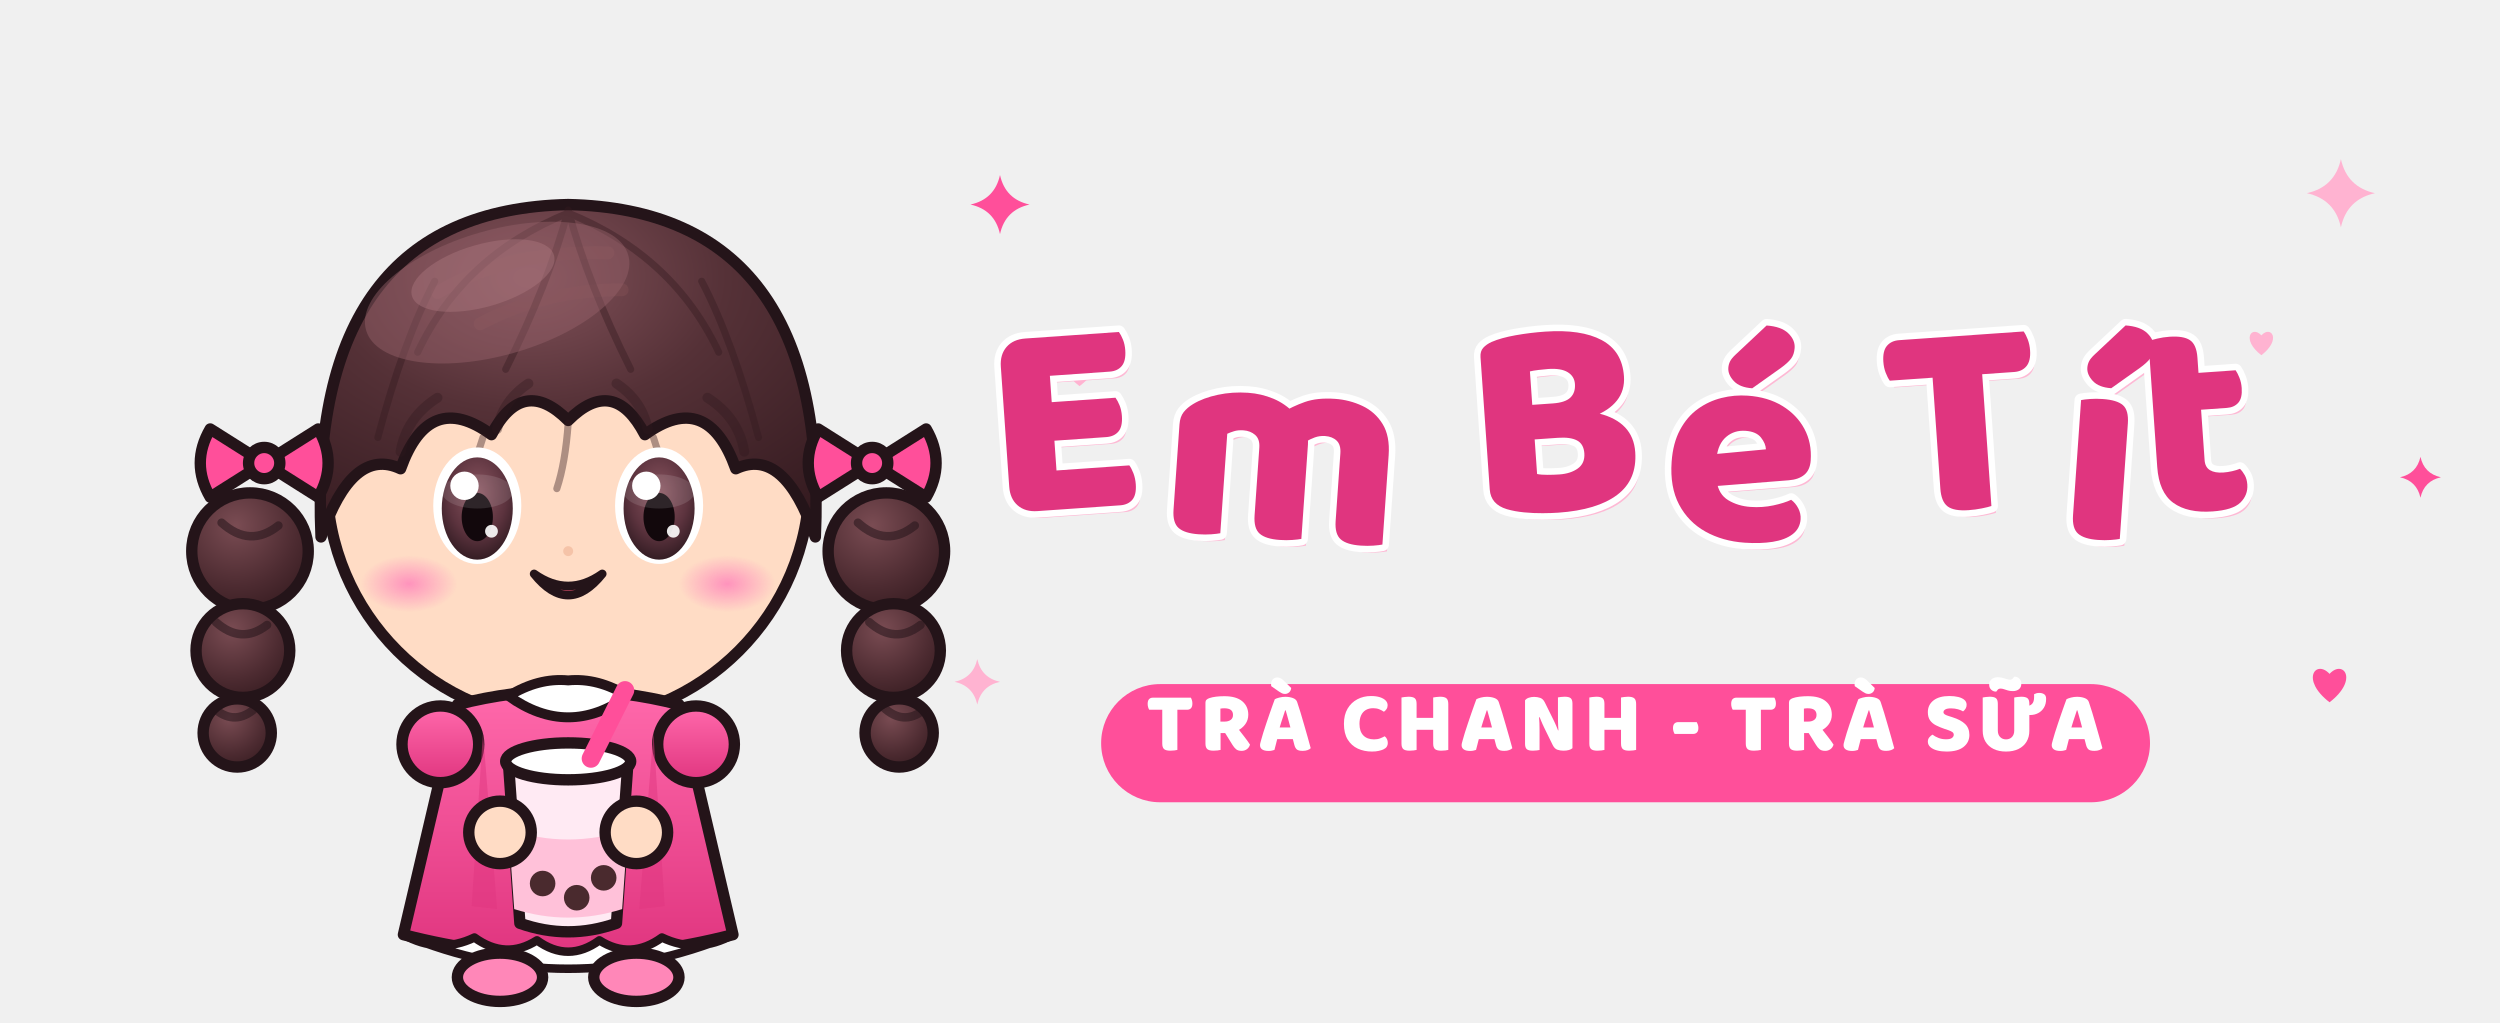
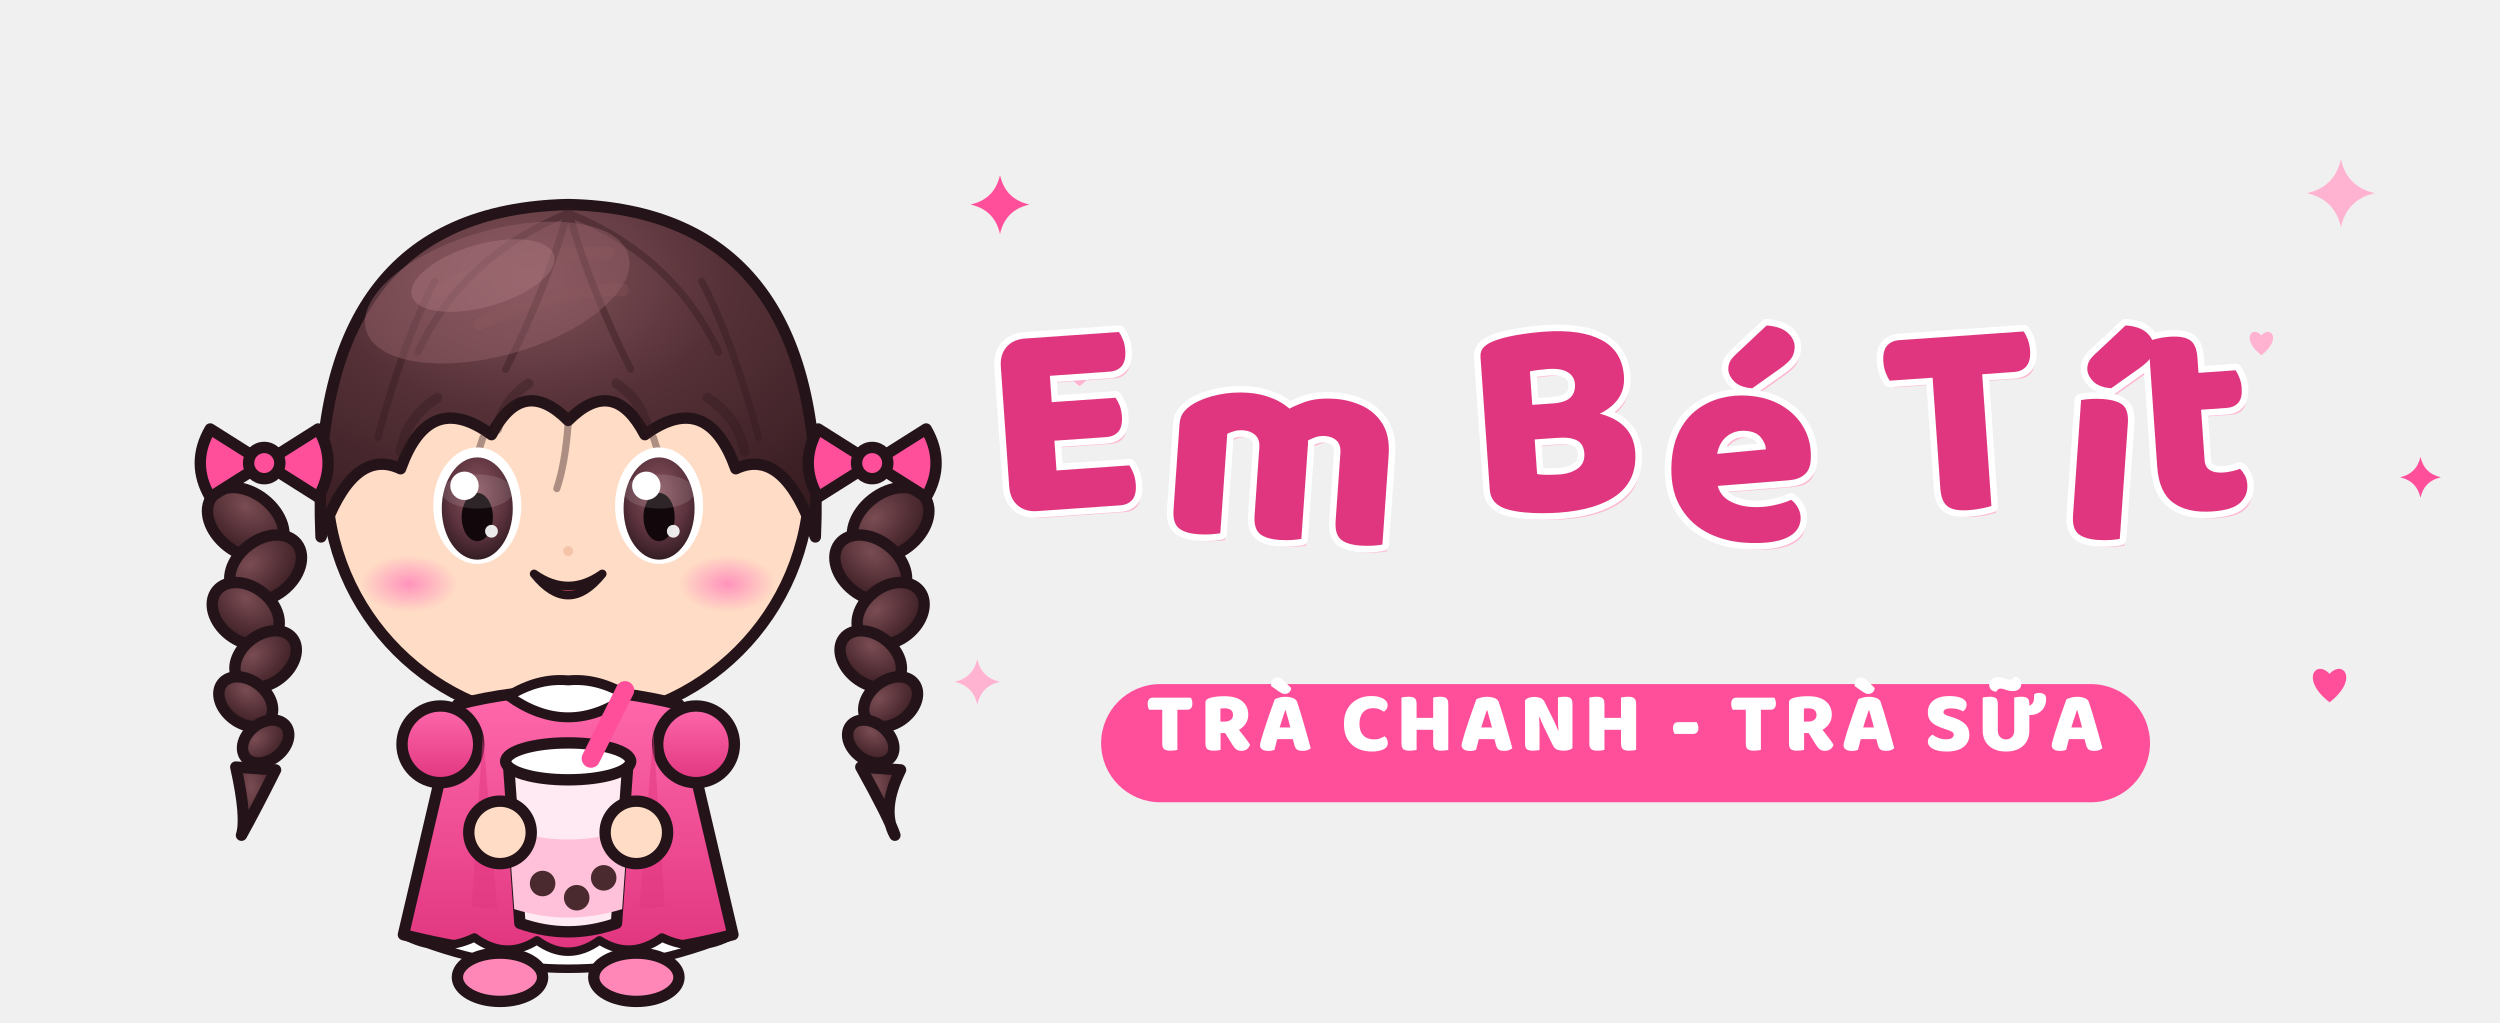
<svg xmlns="http://www.w3.org/2000/svg" viewBox="0 0 2200 900">
  <defs>
    <radialGradient id="iris" cx="0.5" cy="0.35" r="0.75">
      <stop offset="0%" stop-color="#8a5560" />
      <stop offset="55%" stop-color="#5c333e" />
      <stop offset="100%" stop-color="#241419" />
    </radialGradient>
    <radialGradient id="hairG" cx="0.42" cy="0.22" r="1.0">
      <stop offset="0%" stop-color="#82525a" />
      <stop offset="40%" stop-color="#553137" />
      <stop offset="100%" stop-color="#2e161b" />
    </radialGradient>
    <radialGradient id="bumpG" cx="0.38" cy="0.28" r="0.95">
      <stop offset="0%" stop-color="#7a4c53" />
      <stop offset="55%" stop-color="#4d2b31" />
      <stop offset="100%" stop-color="#2b1418" />
    </radialGradient>
    <linearGradient id="dressG" x1="0" y1="0" x2="0" y2="1">
      <stop offset="0%" stop-color="#ff69ab" />
      <stop offset="100%" stop-color="#e0357f" />
    </linearGradient>
    <radialGradient id="blushG">
      <stop offset="0%" stop-color="#ff8fbc" stop-opacity="0.95" />
      <stop offset="100%" stop-color="#ff8fbc" stop-opacity="0" />
    </radialGradient>
    <linearGradient id="frameG" x1="0" y1="0" x2="0" y2="1">
      <stop offset="0%" stop-color="#ff6ba9" />
      <stop offset="100%" stop-color="#e0357f" />
    </linearGradient>
  </defs>
  <g transform="translate(-140,-155) scale(1.25)">
    <g stroke="#241419" stroke-width="8" stroke-linecap="round" stroke-linejoin="round">
-       <g fill="url(#bumpG)">
-         <circle cx="288" cy="512" r="41" />
-         <circle cx="283" cy="582" r="33" />
-         <circle cx="279" cy="640" r="24" />
-         <circle cx="736" cy="512" r="41" />
-         <circle cx="741" cy="582" r="33" />
-         <circle cx="745" cy="640" r="24" />
-       </g>
-       <path d="M 268,492 q 20,18 40,2 M 264,562 q 18,16 36,2 M 262,622 q 14,13 28,2" fill="none" stroke-width="6" opacity="0.55" />
-       <path d="M 716,492 q 20,18 40,2 M 724,562 q 18,16 36,2 M 734,622 q 14,13 28,2" fill="none" stroke-width="6" opacity="0.55" />
+       <g>
+         <ellipse cx="285" cy="492" rx="30" ry="21" transform="rotate(38 285 492)" fill="url(#bumpG)" />
+         <ellipse cx="299" cy="524" rx="28" ry="20" transform="rotate(-38 299 524)" fill="url(#bumpG)" />
+         <ellipse cx="285" cy="556" rx="26" ry="19" transform="rotate(38 285 556)" fill="url(#bumpG)" />
+         <ellipse cx="299" cy="588" rx="24" ry="17" transform="rotate(-38 299 588)" fill="url(#bumpG)" />
+         <ellipse cx="285" cy="618" rx="21" ry="15" transform="rotate(38 285 618)" fill="url(#bumpG)" />
+         <ellipse cx="299" cy="646" rx="18" ry="13" transform="rotate(-38 299 646)" fill="url(#bumpG)" />
+         <path d="M 278,664 Q 286,700 282,712 Q 292,694 306,666 Z" fill="url(#bumpG)" />
+         <ellipse cx="739" cy="492" rx="30" ry="21" transform="rotate(-38 739 492)" fill="url(#bumpG)" />
+         <ellipse cx="725" cy="524" rx="28" ry="20" transform="rotate(38 725 524)" fill="url(#bumpG)" />
+         <ellipse cx="739" cy="556" rx="26" ry="19" transform="rotate(-38 739 556)" fill="url(#bumpG)" />
+         <ellipse cx="725" cy="588" rx="24" ry="17" transform="rotate(38 725 588)" fill="url(#bumpG)" />
+         <ellipse cx="739" cy="618" rx="21" ry="15" transform="rotate(-38 739 618)" fill="url(#bumpG)" />
+         <ellipse cx="725" cy="646" rx="18" ry="13" transform="rotate(38 725 646)" fill="url(#bumpG)" />
+         <path d="M 718,664 Q 738,700 742,712 Q 732,694 746,666 Z" fill="url(#bumpG)" />
+       </g>
      <circle cx="512" cy="462" r="170" fill="#ffdcc5" />
      <path d="M 338,502 Q 328,272 512,268 Q 696,272 686,502              Q 664,438 630,454 Q 610,398 566,430 Q 544,388 512,420              Q 480,388 458,430 Q 414,398 394,454 Q 360,438 338,502 Z" fill="url(#hairG)" />
      <g fill="none" stroke="#7d4d52" stroke-width="9" stroke-linecap="round" opacity="0.55">
        <path d="M 420,330 Q 470,300 540,302" />
        <path d="M 450,352 Q 495,328 550,328" />
      </g>
      <g fill="none" stroke="#33191e" stroke-width="5" opacity="0.4" stroke-linecap="round">
        <path d="M 512,274 Q 438,304 406,372" />
        <path d="M 512,274 Q 586,304 618,372" />
        <path d="M 512,272 Q 498,324 468,384" />
        <path d="M 512,272 Q 526,324 556,384" />
        <path d="M 418,322 Q 396,364 378,432" />
        <path d="M 606,322 Q 628,364 646,432" />
        <path d="M 452,432 q -8,26 -20,42" />
        <path d="M 512,422 q -2,28 -8,46" />
        <path d="M 572,432 q 8,26 20,42" />
      </g>
      <ellipse cx="462" cy="330" rx="96" ry="44" transform="rotate(-16 462 330)" fill="#96626a" opacity="0.45" stroke="none" />
      <ellipse cx="452" cy="318" rx="52" ry="22" transform="rotate(-16 452 318)" fill="#b07b82" opacity="0.4" stroke="none" />
      <g fill="none" stroke="#2f171c" stroke-width="7" opacity="0.35" stroke-linecap="round">
        <path d="M 610,404 q 22,14 26,38" />
        <path d="M 546,394 q 18,12 22,32" />
        <path d="M 484,394 q -18,12 -22,32" />
        <path d="M 420,404 q -22,14 -26,38" />
      </g>
      <g fill="#ff4f9a">
        <path d="M 298,450 L 260,426 Q 246,450 260,474 Z" />
        <path d="M 298,450 L 336,426 Q 350,450 336,474 Z" />
        <circle cx="298" cy="450" r="11" />
      </g>
      <g fill="#ff4f9a">
        <path d="M 726,450 L 688,426 Q 674,450 688,474 Z" />
        <path d="M 726,450 L 764,426 Q 778,450 764,474 Z" />
        <circle cx="726" cy="450" r="11" />
      </g>
      <path d="M 434,620 Q 512,600 590,620 L 628,782 Q 512,812 396,782 Z" fill="url(#dressG)" />
      <path d="M 396,782 Q 421,796 446,784 Q 468,800 490,786 Q 512,802 534,786 Q 556,800 578,784 Q 603,796 628,782 Q 570,806 512,806 Q 454,806 396,782 Z" fill="#fff" stroke-width="6" />
      <circle cx="422" cy="648" r="27" fill="url(#dressG)" />
      <circle cx="602" cy="648" r="27" fill="url(#dressG)" />
      <ellipse cx="464" cy="812" rx="30" ry="17" fill="#ff87b8" />
      <ellipse cx="560" cy="812" rx="30" ry="17" fill="#ff87b8" />
    </g>
    <path d="M 470,614 Q 512,644 554,614 Q 533,601 512,603 Q 491,601 470,614 Z" fill="#fff" stroke="#241419" stroke-width="7" />
    <g fill="#e0357f" opacity="0.5" stroke="none">
      <path d="M 452,640 L 444,762 L 462,764 Z" />
      <path d="M 572,640 L 580,762 L 562,764 Z" />
    </g>
    <g stroke="none">
      <ellipse cx="448" cy="480" rx="31" ry="41" fill="#fff" />
      <ellipse cx="448" cy="482" rx="25" ry="36" fill="url(#iris)" />
      <ellipse cx="448" cy="488" rx="11" ry="17" fill="#12080c" />
      <circle cx="439" cy="466" r="10" fill="#fff" />
      <circle cx="458" cy="498" r="4.5" fill="#fff" opacity="0.9" />
      <ellipse cx="448" cy="470" rx="25" ry="12" fill="#fff" opacity="0.12" />
      <ellipse cx="576" cy="480" rx="31" ry="41" fill="#fff" />
      <ellipse cx="576" cy="482" rx="25" ry="36" fill="url(#iris)" />
      <ellipse cx="576" cy="488" rx="11" ry="17" fill="#12080c" />
      <circle cx="567" cy="466" r="10" fill="#fff" />
      <circle cx="586" cy="498" r="4.5" fill="#fff" opacity="0.9" />
      <ellipse cx="576" cy="470" rx="25" ry="12" fill="#fff" opacity="0.12" />
      <ellipse cx="400" cy="535" rx="34" ry="20" fill="url(#blushG)" />
      <ellipse cx="624" cy="535" rx="34" ry="20" fill="url(#blushG)" />
      <path d="M 488,528 Q 512,558 536,528 Q 512,545 488,528 Z" fill="#c2455e" stroke="#241419" stroke-width="6" stroke-linejoin="round" />
      <circle cx="512" cy="512" r="3.5" fill="#f5c3a8" />
    </g>
    <g stroke="#241419" stroke-width="8" stroke-linejoin="round" stroke-linecap="round">
      <path d="M 470,662 L 478,774 Q 512,786 546,774 L 554,662 Z" fill="#ffeaf3" />
      <path d="M 470,708 L 474,764 Q 512,776 550,764 L 554,708 Q 512,722 470,708 Z" fill="#ffc1d9" stroke="none" />
      <circle cx="494" cy="746" r="9" fill="#4a2a2e" stroke="none" />
      <circle cx="518" cy="756" r="9" fill="#4a2a2e" stroke="none" />
      <circle cx="537" cy="742" r="9" fill="#4a2a2e" stroke="none" />
      <ellipse cx="512" cy="660" rx="44" ry="13" fill="#fff" />
      <line x1="528" y1="658" x2="552" y2="610" stroke="#ff4f9a" stroke-width="13" />
      <circle cx="464" cy="710" r="22" fill="#ffdcc5" />
      <circle cx="560" cy="710" r="22" fill="#ffdcc5" />
    </g>
  </g>
  <path d="M 880,154 Q 884.68,175.32 906,180 Q 884.68,184.68 880,206 Q 875.32,184.68 854,180 Q 875.32,175.32 880,154 Z" fill="#ff4f9a" />
  <path d="M 2060,140 Q 2065.4,164.6 2090,170 Q 2065.4,175.4 2060,200 Q 2054.6,175.4 2030,170 Q 2054.6,164.6 2060,140 Z" fill="#ffb3d1" />
  <path d="M 2130,402 Q 2133.24,416.76 2148,420 Q 2133.24,423.24 2130,438 Q 2126.76,423.24 2112,420 Q 2126.76,416.76 2130,402 Z" fill="#ff4f9a" />
  <path d="M 860,580 Q 863.6,596.4 880,600 Q 863.6,603.6 860,620 Q 856.4,603.6 840,600 Q 856.4,596.4 860,580 Z" fill="#ffb3d1" />
  <path d="M 950,339.8 C 921.4,317.8 936.8,298 950,312.3 C 963.2,298 978.6,317.8 950,339.8 Z" fill="#ffb3d1" />
  <path d="M 2050,618.0 C 2024.0,598.0 2038.0,580 2050,593.0 C 2062.0,580 2076.0,598.0 2050,618.0 Z" fill="#ff4f9a" />
  <path d="M 1990,312.6 C 1971.8,298.6 1981.6,286 1990,295.1 C 1998.4,286 2008.2,298.6 1990,312.6 Z" fill="#ffb3d1" />
  <g fill="#ffb3d1" opacity="0.9">
    <g transform="translate(945.8,453.0) rotate(-4) scale(0.25,-0.25) translate(-274.0,0)">
      <path d="M65 442H235V6Q224 3 203.0 0.0Q182 -3 158 -3Q115 -3 90.0 22.0Q65 47 65 90ZM235 161H65V513Q65 556 90.0 581.0Q115 606 158 606Q182 606 203.0 603.0Q224 600 235 597ZM158 240V376H460Q467 365 472.5 348.0Q478 331 478 310Q478 273 462.0 256.5Q446 240 418 240ZM158 -3V135H492Q499 124 504.5 106.0Q510 88 510 67Q510 30 494.0 13.5Q478 -3 450 -3ZM158 469V606H488Q495 595 500.5 578.0Q506 561 506 540Q506 503 490.0 486.0Q474 469 446 469Z" />
    </g>
    <g transform="translate(1128.1,479.0) rotate(4) scale(0.25,-0.25) translate(-423.5,0)">
      <path d="M508 334V221H338V311Q338 341 320.5 354.5Q303 368 278 368Q259 368 245.0 362.5Q231 357 222 352V221H52V373Q52 400 63.5 417.0Q75 434 95 448Q129 472 179.5 486.5Q230 501 285 501Q332 501 375.0 486.5Q418 472 453 440Q461 433 469.5 426.0Q478 419 482 411Q493 394 500.5 374.0Q508 354 508 334ZM794 316V221H624V311Q624 341 608.0 354.5Q592 368 566 368Q547 368 530.0 360.5Q513 353 502 344L409 439Q444 464 486.5 482.5Q529 501 592 501Q643 501 689.5 483.0Q736 465 765.0 424.5Q794 384 794 316ZM52 264H222V1Q211 -2 190.5 -5.0Q170 -8 146 -8Q97 -8 74.5 9.0Q52 26 52 72ZM338 264H508V1Q497 -2 476.5 -5.0Q456 -8 432 -8Q383 -8 360.5 9.0Q338 26 338 72ZM624 264H794V1Q783 -2 762.5 -5.0Q742 -8 718 -8Q669 -8 646.5 9.0Q624 26 624 72Z" />
    </g>
    <g transform="translate(1377.4,453.0) rotate(-4) scale(0.25,-0.25) translate(-309.5,0)">
      <path d="M379 369V247H173V369ZM317 247 322 341Q410 341 468.0 322.0Q526 303 555.5 267.0Q585 231 585 178Q585 80 511.0 32.0Q437 -16 300 -16Q277 -16 245.0 -14.0Q213 -12 180.0 -6.5Q147 -1 120 9Q65 30 65 82V549Q65 570 77.0 581.5Q89 593 108 600Q142 612 193.5 617.5Q245 623 298 623Q425 623 494.5 579.5Q564 536 564 447Q564 397 533.5 363.5Q503 330 447.0 313.5Q391 297 314 297L308 369Q351 369 370.5 385.0Q390 401 390 432Q390 459 367.5 475.0Q345 491 300 491Q285 491 265.5 490.0Q246 489 235 487V125Q249 121 271.5 119.5Q294 118 313 118Q353 118 379.5 134.5Q406 151 406 186Q406 219 383.5 233.0Q361 247 317 247Z" />
    </g>
    <g transform="translate(1531.4,479.0) rotate(4) scale(0.25,-0.25) translate(-274.5,0)">
      <path d="M134 167 128 279 359 317Q357 337 339.0 357.0Q321 377 283 377Q243 377 216.5 351.0Q190 325 188 277L194 193Q204 147 239.5 129.0Q275 111 319 111Q361 111 399.0 122.0Q437 133 460 146Q476 136 487.0 118.0Q498 100 498 80Q498 47 473.5 25.5Q449 4 406.0 -6.0Q363 -16 307 -16Q229 -16 166.5 13.5Q104 43 67.5 102.0Q31 161 31 250Q31 316 52.5 364.0Q74 412 110.0 442.0Q146 472 190.5 486.5Q235 501 282 501Q353 501 406.0 473.5Q459 446 489.0 398.5Q519 351 519 289Q519 255 500.0 237.0Q481 219 447 214ZM230 643 331 752Q383 752 409.0 730.0Q435 708 435 680Q435 657 425.0 641.5Q415 626 391 606L296 528Q252 528 229.5 549.0Q207 570 207 594Q207 606 211.5 617.0Q216 628 230 643Z" />
    </g>
    <g transform="translate(1735.5,453.0) rotate(-4) scale(0.25,-0.25) translate(-278.0,0)">
      <path d="M185 466V606H518Q525 595 530.5 577.0Q536 559 536 538Q536 501 519.5 483.5Q503 466 475 466ZM369 606V466H36Q29 477 23.5 495.0Q18 513 18 534Q18 572 34.5 589.0Q51 606 79 606ZM187 493H362V1Q351 -2 328.0 -5.0Q305 -8 281 -8Q229 -8 208.0 10.5Q187 29 187 75Z" />
    </g>
    <g transform="translate(1848.2,479.0) rotate(4) scale(0.25,-0.25) translate(-141.0,0)">
      <path d="M56 257H226V1Q215 -2 194.5 -5.0Q174 -8 150 -8Q101 -8 78.5 9.0Q56 26 56 72ZM226 211H56V479Q67 482 87.5 485.0Q108 488 132 488Q182 488 204.0 471.5Q226 455 226 408ZM93 643 194 752Q246 752 272.0 730.0Q298 708 298 680Q298 657 288.0 641.5Q278 626 254 606L159 528Q115 528 92.5 549.0Q70 570 70 594Q70 606 74.5 617.0Q79 628 93 643Z" />
    </g>
    <g transform="translate(1941.1,453.0) rotate(-4) scale(0.25,-0.25) translate(-198.5,0)">
      <path d="M54 264H222V167Q222 142 238.5 130.5Q255 119 285 119Q300 119 316.0 121.5Q332 124 344 128Q353 118 359.5 104.0Q366 90 366 71Q366 34 337.5 9.5Q309 -15 237 -15Q149 -15 101.5 25.0Q54 65 54 155ZM164 345V475H353Q359 465 364.5 448.0Q370 431 370 411Q370 376 354.5 360.5Q339 345 313 345ZM222 240H54V599Q65 602 85.5 605.5Q106 609 129 609Q178 609 200.0 592.0Q222 575 222 529Z" />
    </g>
  </g>
  <g fill="none" stroke="#ffffff" stroke-width="46" stroke-linejoin="round">
    <g transform="translate(941.8,447.0) rotate(-4) scale(0.25,-0.25) translate(-274.0,0)">
      <path d="M65 442H235V6Q224 3 203.0 0.0Q182 -3 158 -3Q115 -3 90.0 22.0Q65 47 65 90ZM235 161H65V513Q65 556 90.0 581.0Q115 606 158 606Q182 606 203.0 603.0Q224 600 235 597ZM158 240V376H460Q467 365 472.5 348.0Q478 331 478 310Q478 273 462.0 256.5Q446 240 418 240ZM158 -3V135H492Q499 124 504.5 106.0Q510 88 510 67Q510 30 494.0 13.5Q478 -3 450 -3ZM158 469V606H488Q495 595 500.5 578.0Q506 561 506 540Q506 503 490.0 486.0Q474 469 446 469Z" />
    </g>
    <g transform="translate(1124.1,473.0) rotate(4) scale(0.25,-0.25) translate(-423.5,0)">
      <path d="M508 334V221H338V311Q338 341 320.5 354.5Q303 368 278 368Q259 368 245.0 362.5Q231 357 222 352V221H52V373Q52 400 63.5 417.0Q75 434 95 448Q129 472 179.5 486.5Q230 501 285 501Q332 501 375.0 486.5Q418 472 453 440Q461 433 469.5 426.0Q478 419 482 411Q493 394 500.5 374.0Q508 354 508 334ZM794 316V221H624V311Q624 341 608.0 354.5Q592 368 566 368Q547 368 530.0 360.5Q513 353 502 344L409 439Q444 464 486.5 482.5Q529 501 592 501Q643 501 689.5 483.0Q736 465 765.0 424.5Q794 384 794 316ZM52 264H222V1Q211 -2 190.5 -5.0Q170 -8 146 -8Q97 -8 74.5 9.0Q52 26 52 72ZM338 264H508V1Q497 -2 476.5 -5.0Q456 -8 432 -8Q383 -8 360.5 9.0Q338 26 338 72ZM624 264H794V1Q783 -2 762.5 -5.0Q742 -8 718 -8Q669 -8 646.5 9.0Q624 26 624 72Z" />
    </g>
    <g transform="translate(1373.4,447.0) rotate(-4) scale(0.25,-0.25) translate(-309.5,0)">
      <path d="M379 369V247H173V369ZM317 247 322 341Q410 341 468.0 322.0Q526 303 555.5 267.0Q585 231 585 178Q585 80 511.0 32.0Q437 -16 300 -16Q277 -16 245.0 -14.0Q213 -12 180.0 -6.5Q147 -1 120 9Q65 30 65 82V549Q65 570 77.0 581.5Q89 593 108 600Q142 612 193.5 617.5Q245 623 298 623Q425 623 494.5 579.5Q564 536 564 447Q564 397 533.5 363.5Q503 330 447.0 313.5Q391 297 314 297L308 369Q351 369 370.5 385.0Q390 401 390 432Q390 459 367.5 475.0Q345 491 300 491Q285 491 265.5 490.0Q246 489 235 487V125Q249 121 271.5 119.5Q294 118 313 118Q353 118 379.5 134.5Q406 151 406 186Q406 219 383.5 233.0Q361 247 317 247Z" />
    </g>
    <g transform="translate(1527.4,473.0) rotate(4) scale(0.25,-0.25) translate(-274.5,0)">
      <path d="M134 167 128 279 359 317Q357 337 339.0 357.0Q321 377 283 377Q243 377 216.5 351.0Q190 325 188 277L194 193Q204 147 239.5 129.0Q275 111 319 111Q361 111 399.0 122.0Q437 133 460 146Q476 136 487.0 118.0Q498 100 498 80Q498 47 473.5 25.5Q449 4 406.0 -6.0Q363 -16 307 -16Q229 -16 166.5 13.5Q104 43 67.5 102.0Q31 161 31 250Q31 316 52.5 364.0Q74 412 110.0 442.0Q146 472 190.5 486.5Q235 501 282 501Q353 501 406.0 473.5Q459 446 489.0 398.5Q519 351 519 289Q519 255 500.0 237.0Q481 219 447 214ZM230 643 331 752Q383 752 409.0 730.0Q435 708 435 680Q435 657 425.0 641.5Q415 626 391 606L296 528Q252 528 229.5 549.0Q207 570 207 594Q207 606 211.5 617.0Q216 628 230 643Z" />
    </g>
    <g transform="translate(1731.5,447.0) rotate(-4) scale(0.25,-0.25) translate(-278.0,0)">
      <path d="M185 466V606H518Q525 595 530.5 577.0Q536 559 536 538Q536 501 519.5 483.5Q503 466 475 466ZM369 606V466H36Q29 477 23.5 495.0Q18 513 18 534Q18 572 34.5 589.0Q51 606 79 606ZM187 493H362V1Q351 -2 328.0 -5.0Q305 -8 281 -8Q229 -8 208.0 10.5Q187 29 187 75Z" />
    </g>
    <g transform="translate(1844.2,473.0) rotate(4) scale(0.25,-0.25) translate(-141.0,0)">
      <path d="M56 257H226V1Q215 -2 194.5 -5.0Q174 -8 150 -8Q101 -8 78.5 9.0Q56 26 56 72ZM226 211H56V479Q67 482 87.5 485.0Q108 488 132 488Q182 488 204.0 471.5Q226 455 226 408ZM93 643 194 752Q246 752 272.0 730.0Q298 708 298 680Q298 657 288.0 641.5Q278 626 254 606L159 528Q115 528 92.5 549.0Q70 570 70 594Q70 606 74.5 617.0Q79 628 93 643Z" />
    </g>
    <g transform="translate(1937.1,447.0) rotate(-4) scale(0.25,-0.25) translate(-198.5,0)">
      <path d="M54 264H222V167Q222 142 238.5 130.5Q255 119 285 119Q300 119 316.0 121.5Q332 124 344 128Q353 118 359.5 104.0Q366 90 366 71Q366 34 337.5 9.5Q309 -15 237 -15Q149 -15 101.5 25.0Q54 65 54 155ZM164 345V475H353Q359 465 364.5 448.0Q370 431 370 411Q370 376 354.5 360.5Q339 345 313 345ZM222 240H54V599Q65 602 85.5 605.5Q106 609 129 609Q178 609 200.0 592.0Q222 575 222 529Z" />
    </g>
  </g>
  <g fill="#e0357f">
    <g transform="translate(941.8,447.0) rotate(-4) scale(0.25,-0.25) translate(-274.0,0)">
      <path d="M65 442H235V6Q224 3 203.0 0.0Q182 -3 158 -3Q115 -3 90.0 22.0Q65 47 65 90ZM235 161H65V513Q65 556 90.0 581.0Q115 606 158 606Q182 606 203.0 603.0Q224 600 235 597ZM158 240V376H460Q467 365 472.5 348.0Q478 331 478 310Q478 273 462.0 256.5Q446 240 418 240ZM158 -3V135H492Q499 124 504.5 106.0Q510 88 510 67Q510 30 494.0 13.5Q478 -3 450 -3ZM158 469V606H488Q495 595 500.5 578.0Q506 561 506 540Q506 503 490.0 486.0Q474 469 446 469Z" />
    </g>
    <g transform="translate(1124.1,473.0) rotate(4) scale(0.25,-0.25) translate(-423.5,0)">
      <path d="M508 334V221H338V311Q338 341 320.5 354.5Q303 368 278 368Q259 368 245.0 362.5Q231 357 222 352V221H52V373Q52 400 63.5 417.0Q75 434 95 448Q129 472 179.5 486.5Q230 501 285 501Q332 501 375.0 486.5Q418 472 453 440Q461 433 469.5 426.0Q478 419 482 411Q493 394 500.5 374.0Q508 354 508 334ZM794 316V221H624V311Q624 341 608.0 354.5Q592 368 566 368Q547 368 530.0 360.5Q513 353 502 344L409 439Q444 464 486.5 482.5Q529 501 592 501Q643 501 689.5 483.0Q736 465 765.0 424.5Q794 384 794 316ZM52 264H222V1Q211 -2 190.5 -5.0Q170 -8 146 -8Q97 -8 74.5 9.0Q52 26 52 72ZM338 264H508V1Q497 -2 476.5 -5.0Q456 -8 432 -8Q383 -8 360.5 9.0Q338 26 338 72ZM624 264H794V1Q783 -2 762.5 -5.0Q742 -8 718 -8Q669 -8 646.5 9.0Q624 26 624 72Z" />
    </g>
    <g transform="translate(1373.4,447.0) rotate(-4) scale(0.25,-0.25) translate(-309.5,0)">
      <path d="M379 369V247H173V369ZM317 247 322 341Q410 341 468.0 322.0Q526 303 555.5 267.0Q585 231 585 178Q585 80 511.0 32.0Q437 -16 300 -16Q277 -16 245.0 -14.0Q213 -12 180.0 -6.5Q147 -1 120 9Q65 30 65 82V549Q65 570 77.0 581.5Q89 593 108 600Q142 612 193.5 617.5Q245 623 298 623Q425 623 494.5 579.5Q564 536 564 447Q564 397 533.5 363.5Q503 330 447.0 313.5Q391 297 314 297L308 369Q351 369 370.5 385.0Q390 401 390 432Q390 459 367.5 475.0Q345 491 300 491Q285 491 265.5 490.0Q246 489 235 487V125Q249 121 271.5 119.5Q294 118 313 118Q353 118 379.5 134.5Q406 151 406 186Q406 219 383.5 233.0Q361 247 317 247Z" />
    </g>
    <g transform="translate(1527.4,473.0) rotate(4) scale(0.25,-0.25) translate(-274.5,0)">
      <path d="M134 167 128 279 359 317Q357 337 339.0 357.0Q321 377 283 377Q243 377 216.5 351.0Q190 325 188 277L194 193Q204 147 239.5 129.0Q275 111 319 111Q361 111 399.0 122.0Q437 133 460 146Q476 136 487.0 118.0Q498 100 498 80Q498 47 473.5 25.5Q449 4 406.0 -6.0Q363 -16 307 -16Q229 -16 166.5 13.5Q104 43 67.5 102.0Q31 161 31 250Q31 316 52.5 364.0Q74 412 110.0 442.0Q146 472 190.5 486.5Q235 501 282 501Q353 501 406.0 473.5Q459 446 489.0 398.5Q519 351 519 289Q519 255 500.0 237.0Q481 219 447 214ZM230 643 331 752Q383 752 409.0 730.0Q435 708 435 680Q435 657 425.0 641.5Q415 626 391 606L296 528Q252 528 229.5 549.0Q207 570 207 594Q207 606 211.5 617.0Q216 628 230 643Z" />
    </g>
    <g transform="translate(1731.5,447.0) rotate(-4) scale(0.25,-0.25) translate(-278.0,0)">
      <path d="M185 466V606H518Q525 595 530.5 577.0Q536 559 536 538Q536 501 519.5 483.5Q503 466 475 466ZM369 606V466H36Q29 477 23.5 495.0Q18 513 18 534Q18 572 34.5 589.0Q51 606 79 606ZM187 493H362V1Q351 -2 328.0 -5.0Q305 -8 281 -8Q229 -8 208.0 10.5Q187 29 187 75Z" />
    </g>
    <g transform="translate(1844.2,473.0) rotate(4) scale(0.25,-0.25) translate(-141.0,0)">
      <path d="M56 257H226V1Q215 -2 194.5 -5.0Q174 -8 150 -8Q101 -8 78.5 9.0Q56 26 56 72ZM226 211H56V479Q67 482 87.5 485.0Q108 488 132 488Q182 488 204.0 471.5Q226 455 226 408ZM93 643 194 752Q246 752 272.0 730.0Q298 708 298 680Q298 657 288.0 641.5Q278 626 254 606L159 528Q115 528 92.5 549.0Q70 570 70 594Q70 606 74.5 617.0Q79 628 93 643Z" />
    </g>
    <g transform="translate(1937.1,447.0) rotate(-4) scale(0.25,-0.25) translate(-198.5,0)">
      <path d="M54 264H222V167Q222 142 238.5 130.5Q255 119 285 119Q300 119 316.0 121.5Q332 124 344 128Q353 118 359.5 104.0Q366 90 366 71Q366 34 337.5 9.5Q309 -15 237 -15Q149 -15 101.5 25.0Q54 65 54 155ZM164 345V475H353Q359 465 364.5 448.0Q370 431 370 411Q370 376 354.5 360.5Q339 345 313 345ZM222 240H54V599Q65 602 85.5 605.5Q106 609 129 609Q178 609 200.0 592.0Q222 575 222 529Z" />
    </g>
  </g>
  <rect x="969" y="602" width="923" height="104" rx="52" fill="#ff4f9a" />
  <g fill="#ffffff">
    <g transform="translate(1029.7,660.0) rotate(0) scale(0.076,-0.076) translate(-278.0,0)">
      <path d="M185 466V606H518Q525 595 530.5 577.0Q536 559 536 538Q536 501 519.5 483.5Q503 466 475 466ZM369 606V466H36Q29 477 23.5 495.0Q18 513 18 534Q18 572 34.5 589.0Q51 606 79 606ZM187 493H362V1Q351 -2 328.0 -5.0Q305 -8 281 -8Q229 -8 208.0 10.5Q187 29 187 75Z" />
    </g>
    <g transform="translate(1079.0,660.0) rotate(0) scale(0.076,-0.076) translate(-304.5,0)">
      <path d="M238 329H288Q330 329 357.0 348.5Q384 368 384 406Q384 444 359.5 463.5Q335 483 282 483Q269 483 259.0 482.0Q249 481 238 479ZM306 196H65V549Q65 570 77.0 581.5Q89 593 108 600Q142 612 187.0 617.5Q232 623 283 623Q421 623 491.0 564.5Q561 506 561 408Q561 347 526.5 299.0Q492 251 434.5 223.5Q377 196 306 196ZM269 235 428 267Q450 237 473.0 208.0Q496 179 516.5 152.0Q537 125 554.0 102.0Q571 79 581 62Q571 28 544.5 9.0Q518 -10 485 -10Q442 -10 419.5 9.0Q397 28 378 59ZM65 264H240V1Q229 -2 206.0 -5.0Q183 -8 159 -8Q107 -8 86.0 10.5Q65 29 65 75Z" />
    </g>
    <g transform="translate(1130.9,660.0) rotate(0) scale(0.076,-0.076) translate(-313.5,0)">
      <path d="M320 459H314Q305 431 294.0 398.0Q283 365 271.0 328.5Q259 292 248 253L226 140Q220 120 215.5 101.0Q211 82 206.5 65.0Q202 48 198.0 32.0Q194 16 190 1Q177 -3 161.0 -7.0Q145 -11 123 -11Q73 -11 48.0 6.5Q23 24 23 55Q23 69 27.0 83.0Q31 97 36 116Q44 148 60.0 198.5Q76 249 95.5 307.5Q115 366 134.5 422.0Q154 478 170.0 522.5Q186 567 194 588Q211 598 246.0 607.0Q281 616 315 616Q365 616 404.0 601.5Q443 587 453 555Q471 504 491.5 435.5Q512 367 533.5 292.5Q555 218 575.0 147.5Q595 77 610 21Q598 8 574.0 -1.0Q550 -10 517 -10Q468 -10 449.0 6.5Q430 23 421 57L396 153L376 256Q366 295 356.0 331.0Q346 367 337.0 399.5Q328 432 320 459ZM151 126 220 261H440L461 126ZM245 675 153 739Q152 743 151.5 750.5Q151 758 151 762Q151 799 172.0 819.5Q193 840 224 840Q260 840 298 803L384 718Q380 683 358.5 666.0Q337 649 313 649Q292 649 277.0 656.5Q262 664 245 675Z" />
    </g>
    <g transform="translate(1201.7,660.0) rotate(0) scale(0.076,-0.076) translate(-285.5,0)">
      <path d="M541 518Q541 493 528.0 473.5Q515 454 498 443Q473 460 443.0 472.0Q413 484 374 484Q323 484 287.5 462.5Q252 441 233.5 400.5Q215 360 215 303Q215 215 259.5 169.0Q304 123 383 123Q424 123 452.5 134.0Q481 145 507 159Q524 146 533.5 126.0Q543 106 543 80Q543 57 531.0 38.0Q519 19 490 6Q472 -2 439.0 -10.0Q406 -18 359 -18Q269 -18 195.5 16.0Q122 50 78.5 121.0Q35 192 35 303Q35 407 77.0 478.5Q119 550 190.5 587.5Q262 625 348 625Q409 625 452.0 611.0Q495 597 518.0 573.0Q541 549 541 518Z" />
    </g>
    <g transform="translate(1253.9,660.0) rotate(0) scale(0.076,-0.076) translate(-336.0,0)">
      <path d="M65 442H240V1Q229 -2 206.0 -5.0Q183 -8 159 -8Q107 -8 86.0 10.5Q65 29 65 75ZM240 211H65V608Q77 610 100.5 613.5Q124 617 146 617Q196 617 218.0 600.0Q240 583 240 534ZM432 442H607V1Q596 -2 573.0 -5.0Q550 -8 526 -8Q474 -8 453.0 10.5Q432 29 432 75ZM607 211H432V608Q444 610 467.5 613.5Q491 617 513 617Q563 617 585.0 599.0Q607 581 607 532ZM533 234H140V372H533Z" />
    </g>
    <g transform="translate(1308.3,660.0) rotate(0) scale(0.076,-0.076) translate(-313.5,0)">
      <path d="M320 459H314Q305 431 294.0 398.0Q283 365 271.0 328.5Q259 292 248 253L226 140Q220 120 215.5 101.0Q211 82 206.5 65.0Q202 48 198.0 32.0Q194 16 190 1Q177 -3 161.0 -7.0Q145 -11 123 -11Q73 -11 48.0 6.5Q23 24 23 55Q23 69 27.0 83.0Q31 97 36 116Q44 148 60.0 198.5Q76 249 95.5 307.5Q115 366 134.5 422.0Q154 478 170.0 522.5Q186 567 194 588Q211 598 246.0 607.0Q281 616 315 616Q365 616 404.0 601.5Q443 587 453 555Q471 504 491.5 435.5Q512 367 533.5 292.5Q555 218 575.0 147.5Q595 77 610 21Q598 8 574.0 -1.0Q550 -10 517 -10Q468 -10 449.0 6.5Q430 23 421 57L396 153L376 256Q366 295 356.0 331.0Q346 367 337.0 399.5Q328 432 320 459ZM151 126 220 261H440L461 126Z" />
    </g>
    <g transform="translate(1362.9,660.0) rotate(0) scale(0.076,-0.076) translate(-339.5,0)">
      <path d="M65 400H226Q230 354 231.5 312.0Q233 270 233.0 232.5Q233 195 233 159V0Q223 -2 200.5 -5.0Q178 -8 155 -8Q105 -8 85.0 9.5Q65 27 65 72ZM614 210H453Q447 280 446.5 339.0Q446 398 446 451V609Q457 611 479.0 614.0Q501 617 524 617Q574 617 594.0 599.5Q614 582 614 537ZM614 264V21Q600 8 573.5 0.0Q547 -8 510 -8Q473 -8 440.0 3.0Q407 14 386 56L287 258Q277 279 268.5 297.5Q260 316 252.0 336.0Q244 356 234 380L65 343V575Q79 595 108.0 605.0Q137 615 170 615Q207 615 240.5 603.5Q274 592 294 551L394 349Q404 329 412.5 310.0Q421 291 429.5 271.0Q438 251 447 227Z" />
    </g>
    <g transform="translate(1419.2,660.0) rotate(0) scale(0.076,-0.076) translate(-336.0,0)">
      <path d="M65 442H240V1Q229 -2 206.0 -5.0Q183 -8 159 -8Q107 -8 86.0 10.5Q65 29 65 75ZM240 211H65V608Q77 610 100.5 613.5Q124 617 146 617Q196 617 218.0 600.0Q240 583 240 534ZM432 442H607V1Q596 -2 573.0 -5.0Q550 -8 526 -8Q474 -8 453.0 10.5Q432 29 432 75ZM607 211H432V608Q444 610 467.5 613.5Q491 617 513 617Q563 617 585.0 599.0Q607 581 607 532ZM533 234H140V372H533Z" />
    </g>
    <g transform="translate(1483.4,660.0) rotate(0) scale(0.076,-0.076) translate(-177.0,0)">
      <path d="M263 186H49Q42 197 36.0 215.0Q30 233 30 253Q30 290 47.0 306.5Q64 323 91 323H305Q311 313 317.5 294.5Q324 276 324 256Q324 219 307.0 202.5Q290 186 263 186Z" />
    </g>
    <g transform="translate(1543.2,660.0) rotate(0) scale(0.076,-0.076) translate(-278.0,0)">
      <path d="M185 466V606H518Q525 595 530.5 577.0Q536 559 536 538Q536 501 519.5 483.5Q503 466 475 466ZM369 606V466H36Q29 477 23.5 495.0Q18 513 18 534Q18 572 34.5 589.0Q51 606 79 606ZM187 493H362V1Q351 -2 328.0 -5.0Q305 -8 281 -8Q229 -8 208.0 10.5Q187 29 187 75Z" />
    </g>
    <g transform="translate(1592.5,660.0) rotate(0) scale(0.076,-0.076) translate(-304.5,0)">
      <path d="M238 329H288Q330 329 357.0 348.5Q384 368 384 406Q384 444 359.5 463.5Q335 483 282 483Q269 483 259.0 482.0Q249 481 238 479ZM306 196H65V549Q65 570 77.0 581.5Q89 593 108 600Q142 612 187.0 617.5Q232 623 283 623Q421 623 491.0 564.5Q561 506 561 408Q561 347 526.5 299.0Q492 251 434.5 223.5Q377 196 306 196ZM269 235 428 267Q450 237 473.0 208.0Q496 179 516.5 152.0Q537 125 554.0 102.0Q571 79 581 62Q571 28 544.5 9.0Q518 -10 485 -10Q442 -10 419.5 9.0Q397 28 378 59ZM65 264H240V1Q229 -2 206.0 -5.0Q183 -8 159 -8Q107 -8 86.0 10.5Q65 29 65 75Z" />
    </g>
    <g transform="translate(1644.4,660.0) rotate(0) scale(0.076,-0.076) translate(-313.5,0)">
      <path d="M320 459H314Q305 431 294.0 398.0Q283 365 271.0 328.5Q259 292 248 253L226 140Q220 120 215.5 101.0Q211 82 206.5 65.0Q202 48 198.0 32.0Q194 16 190 1Q177 -3 161.0 -7.0Q145 -11 123 -11Q73 -11 48.0 6.5Q23 24 23 55Q23 69 27.0 83.0Q31 97 36 116Q44 148 60.0 198.5Q76 249 95.5 307.5Q115 366 134.5 422.0Q154 478 170.0 522.5Q186 567 194 588Q211 598 246.0 607.0Q281 616 315 616Q365 616 404.0 601.5Q443 587 453 555Q471 504 491.5 435.5Q512 367 533.5 292.5Q555 218 575.0 147.5Q595 77 610 21Q598 8 574.0 -1.0Q550 -10 517 -10Q468 -10 449.0 6.5Q430 23 421 57L396 153L376 256Q366 295 356.0 331.0Q346 367 337.0 399.5Q328 432 320 459ZM151 126 220 261H440L461 126ZM245 675 153 739Q152 743 151.5 750.5Q151 758 151 762Q151 799 172.0 819.5Q193 840 224 840Q260 840 298 803L384 718Q380 683 358.5 666.0Q337 649 313 649Q292 649 277.0 656.5Q262 664 245 675Z" />
    </g>
    <g transform="translate(1714.4,660.0) rotate(0) scale(0.076,-0.076) translate(-275.5,0)">
      <path d="M251 124Q300 124 320.0 140.0Q340 156 340 176Q340 196 324.0 207.5Q308 219 279 229L237 243Q179 263 134.5 285.5Q90 308 65.0 344.0Q40 380 40 438Q40 523 105.5 574.0Q171 625 289 625Q347 625 392.0 614.0Q437 603 463.0 580.5Q489 558 489 523Q489 498 477.0 479.0Q465 460 448 447Q426 461 389.0 471.5Q352 482 308 482Q263 482 242.0 469.5Q221 457 221 438Q221 423 234.5 413.5Q248 404 273 396L326 379Q421 349 471.0 301.5Q521 254 521 174Q521 89 453.5 35.5Q386 -18 257 -18Q196 -18 147.0 -5.0Q98 8 69.0 34.0Q40 60 40 97Q40 126 57.0 146.5Q74 167 94 178Q122 156 162.5 140.0Q203 124 251 124Z" />
    </g>
    <g transform="translate(1769.6,660.0) rotate(0) scale(0.076,-0.076) translate(-384.5,0)">
      <path d="M328 -18Q244 -18 183.5 12.0Q123 42 90.5 96.0Q58 150 58 222V283H233V225Q233 178 259.5 150.5Q286 123 328 123Q370 123 396.5 150.5Q423 178 423 225V283H598V222Q598 150 565.5 96.0Q533 42 472.5 12.0Q412 -18 328 -18ZM233 256H58V608Q70 610 93.5 613.5Q117 617 139 617Q189 617 211.0 600.0Q233 583 233 534ZM598 254H423V608Q435 610 458.5 613.5Q482 617 504 617Q554 617 576.0 600.0Q598 583 598 534ZM231 843Q259 843 285.5 836.0Q312 829 334.5 821.5Q357 814 372 814Q394 814 406.0 827.0Q418 840 423 849H427Q459 849 482.0 826.5Q505 804 505 769Q505 725 477.0 703.5Q449 682 407 682Q375 682 349.5 689.5Q324 697 303.5 704.0Q283 711 266 711Q244 711 232.5 698.5Q221 686 215 676H212Q180 676 156.5 698.0Q133 720 133 756Q133 786 147.5 805.5Q162 825 185.0 834.0Q208 843 231 843ZM607 405 586 406Q579 417 573.0 447.5Q567 478 567 509Q605 509 629.0 533.5Q653 558 653 612V646Q667 653 680.5 657.0Q694 661 714 661Q746 661 769.0 646.0Q792 631 792 595V589Q792 532 767.0 490.5Q742 449 700.0 427.0Q658 405 607 405Z" />
    </g>
    <g transform="translate(1827.6,660.0) rotate(0) scale(0.076,-0.076) translate(-313.5,0)">
      <path d="M320 459H314Q305 431 294.0 398.0Q283 365 271.0 328.5Q259 292 248 253L226 140Q220 120 215.5 101.0Q211 82 206.5 65.0Q202 48 198.0 32.0Q194 16 190 1Q177 -3 161.0 -7.0Q145 -11 123 -11Q73 -11 48.0 6.5Q23 24 23 55Q23 69 27.0 83.0Q31 97 36 116Q44 148 60.0 198.5Q76 249 95.5 307.5Q115 366 134.5 422.0Q154 478 170.0 522.5Q186 567 194 588Q211 598 246.0 607.0Q281 616 315 616Q365 616 404.0 601.5Q443 587 453 555Q471 504 491.5 435.5Q512 367 533.5 292.5Q555 218 575.0 147.5Q595 77 610 21Q598 8 574.0 -1.0Q550 -10 517 -10Q468 -10 449.0 6.5Q430 23 421 57L396 153L376 256Q366 295 356.0 331.0Q346 367 337.0 399.5Q328 432 320 459ZM151 126 220 261H440L461 126Z" />
    </g>
  </g>
</svg>
